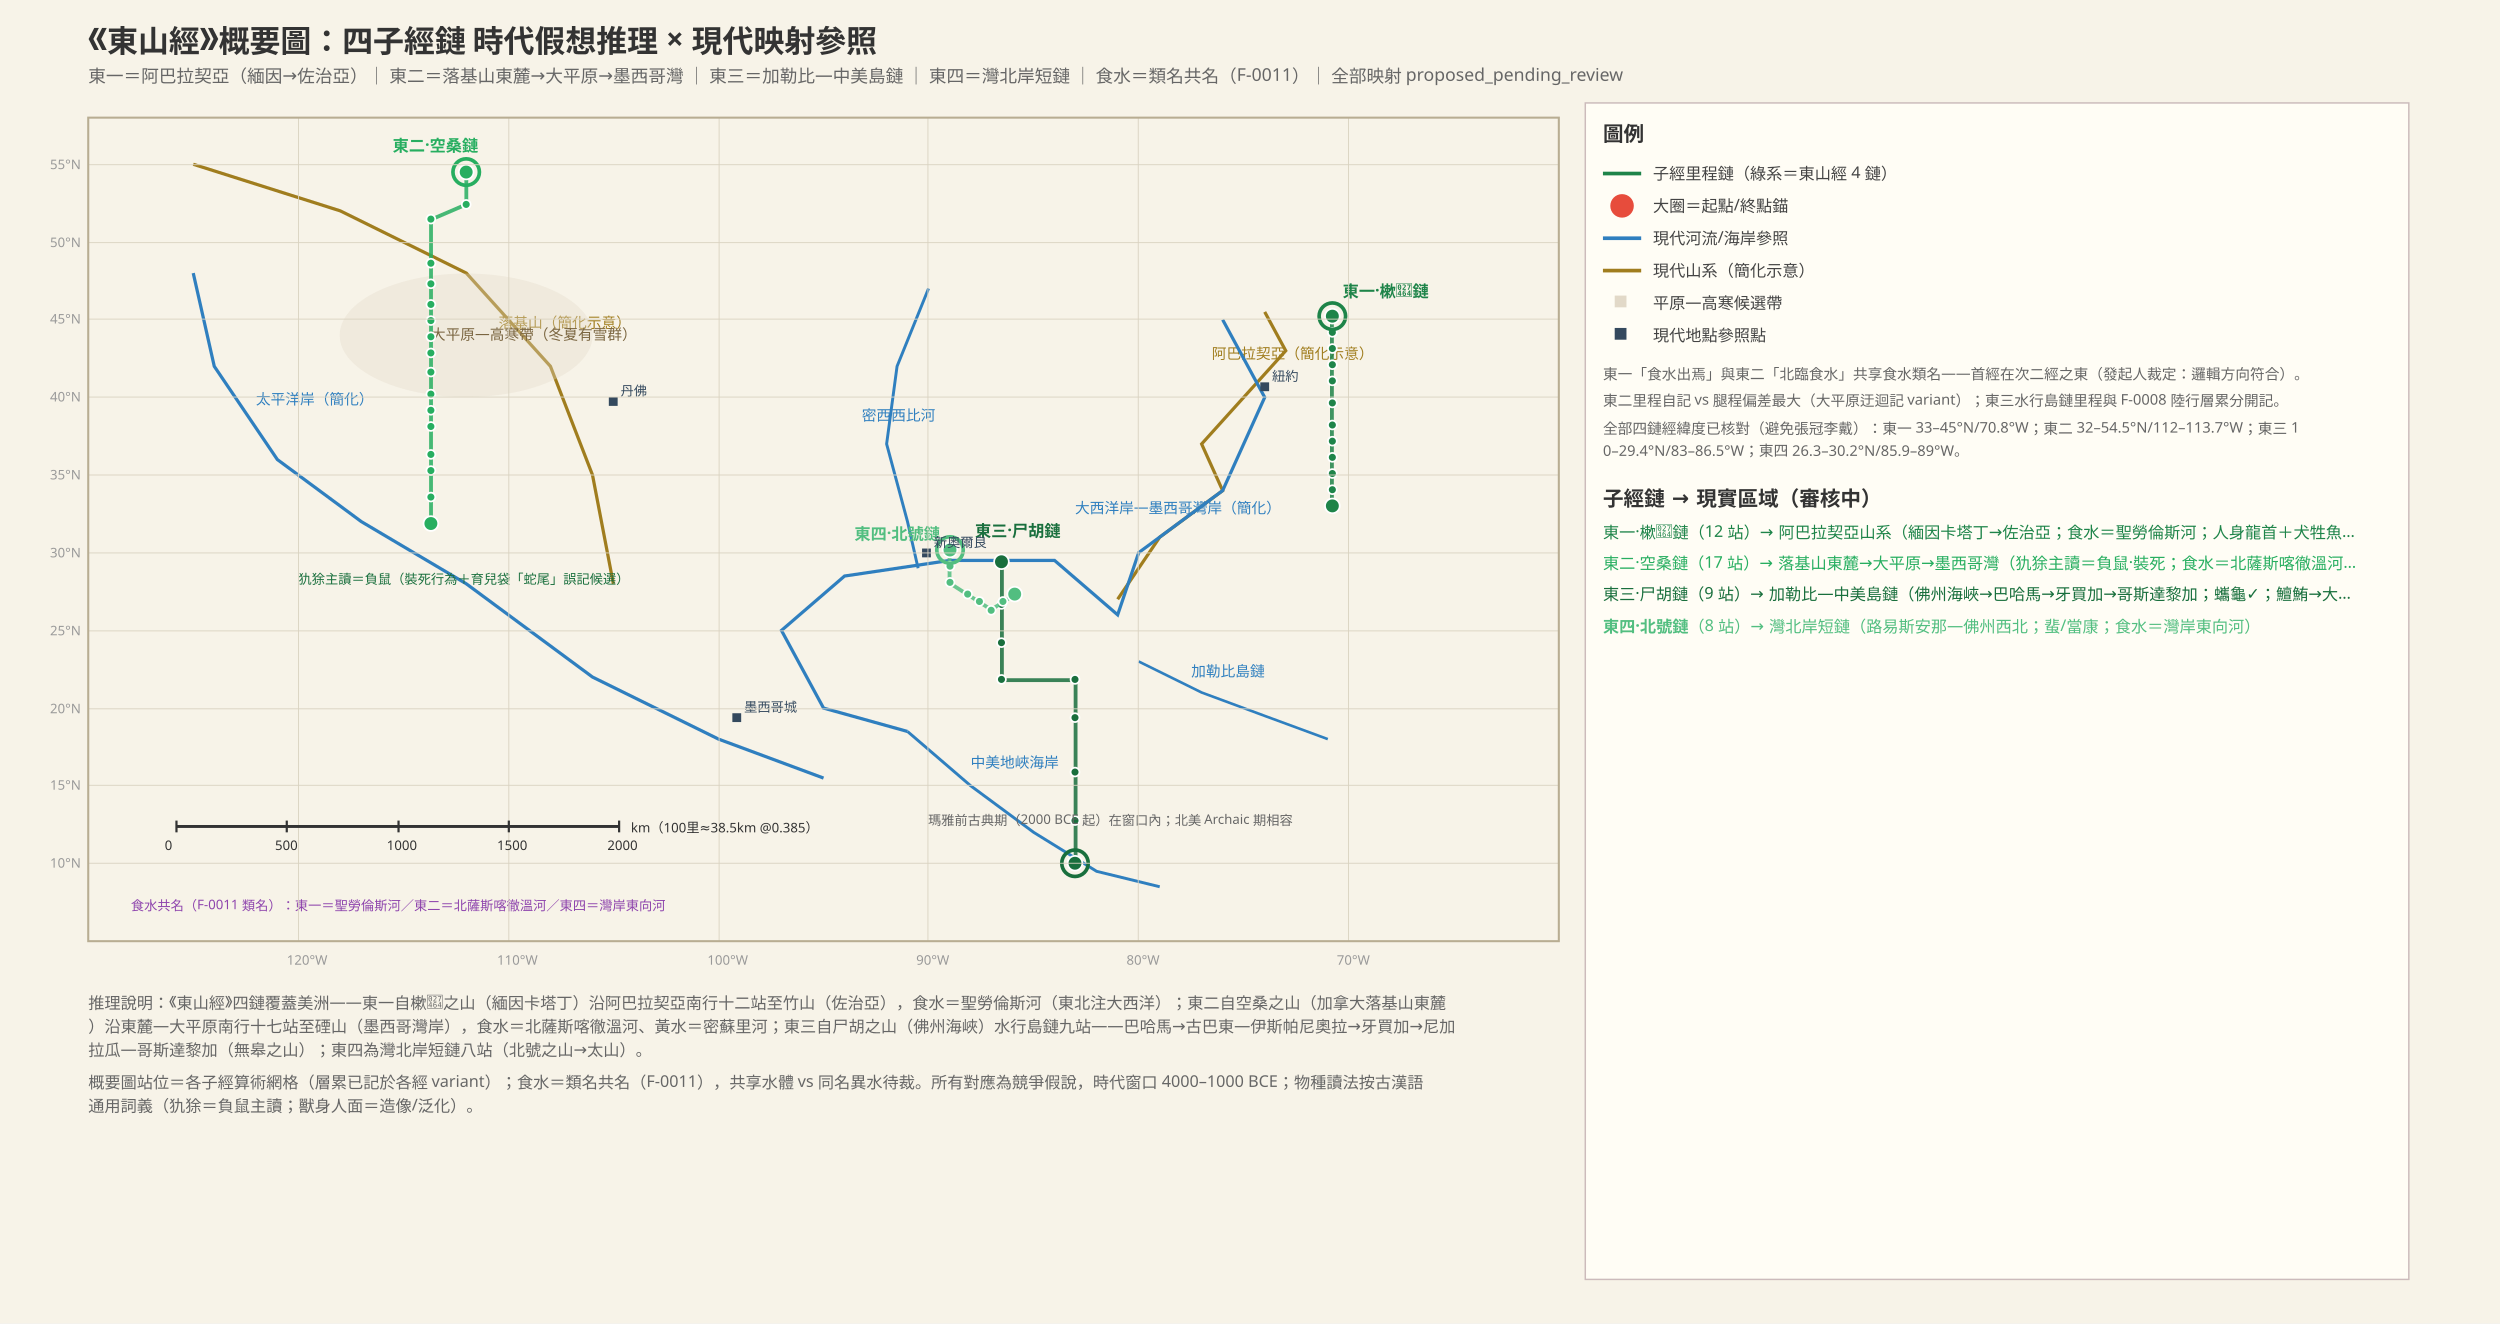
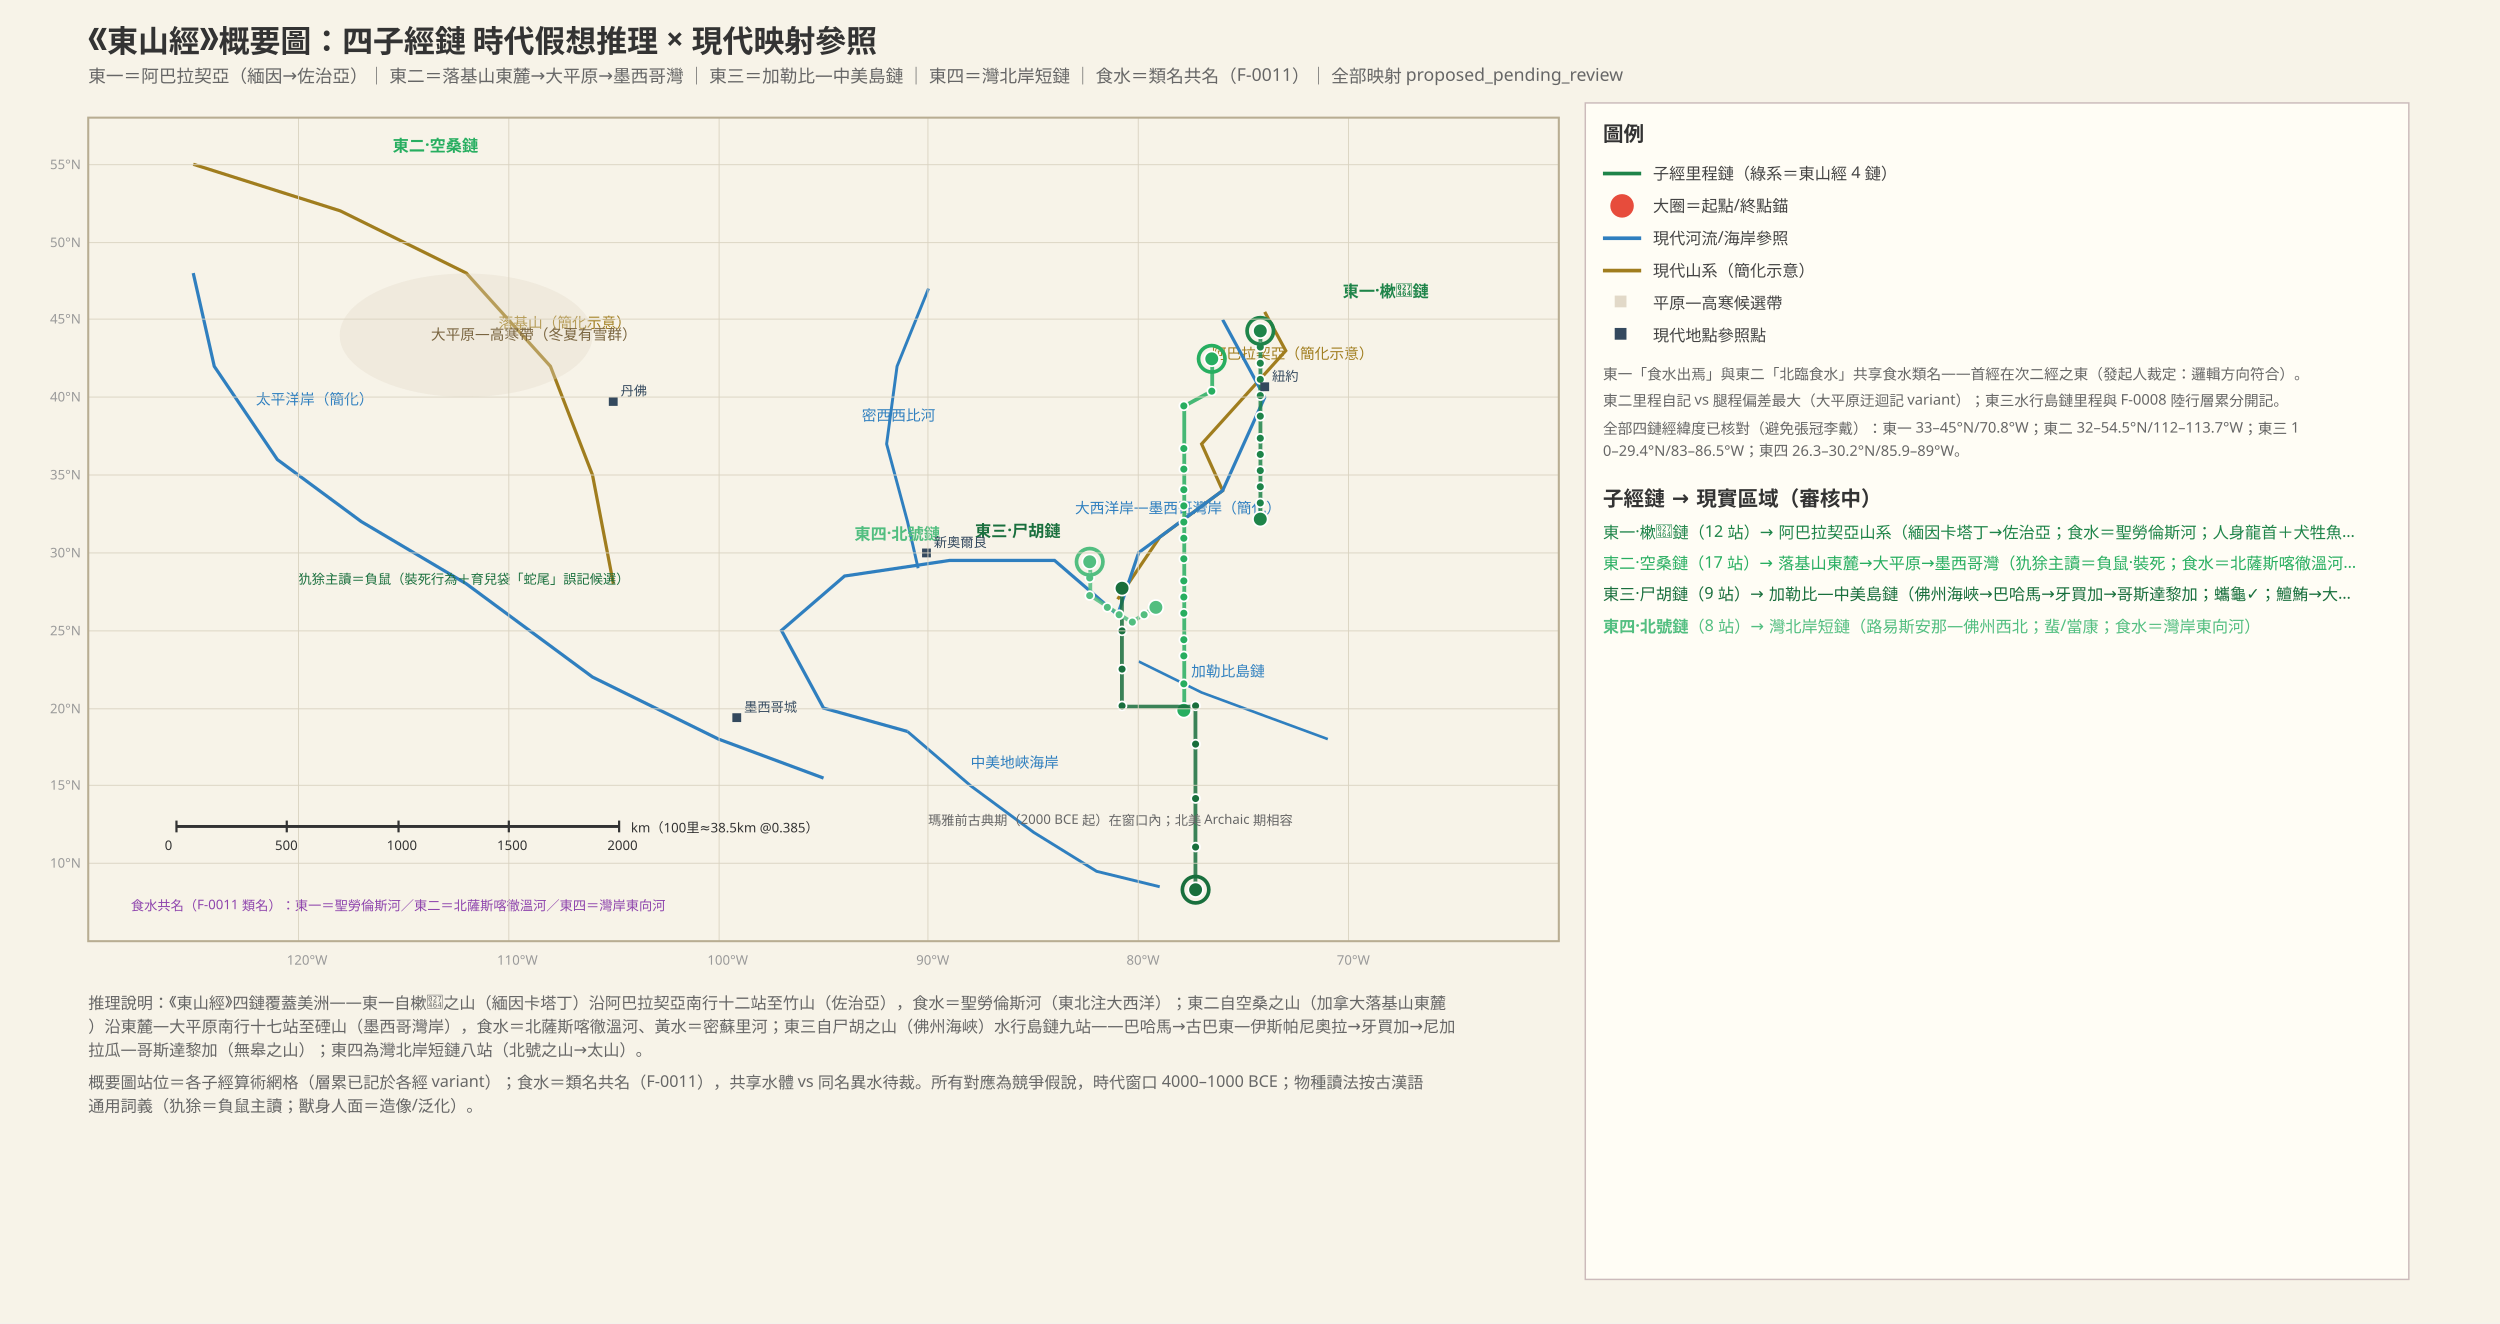
<svg xmlns="http://www.w3.org/2000/svg" width="1700" height="900" font-family="PingFang SC, Hiragino Sans GB, Microsoft YaHei, sans-serif">
  <rect width="1700" height="900" fill="#f7f3e8" />
  <clipPath id="mapclip">
    <rect x="60" y="80" width="1000" height="560" />
  </clipPath>
  <defs>
    <clipPath id="mapclip">
      <rect x="60" y="80" width="1000" height="560" />
    </clipPath>
    <pattern id="sand" width="8" height="8" patternUnits="userSpaceOnUse">
      <rect width="8" height="8" fill="#efe3c0" />
      <circle cx="2" cy="2" r="0.8" fill="#d6b96a" />
      <circle cx="6" cy="6" r="0.8" fill="#d6b96a" />
    </pattern>
  </defs>
  <text x="60" y="34" font-size="21" font-weight="bold" fill="#333">《東山經》概要圖：四子經鏈 時代假想推理 × 現代映射參照</text>
  <text x="60" y="56" font-size="12" fill="#666">東一＝阿巴拉契亞（緬因→佐治亞）｜ 東二＝落基山東麓→大平原→墨西哥灣 ｜ 東三＝加勒比—中美島鏈 ｜ 東四＝灣北岸短鏈 ｜ 食水＝類名共名（F-0011）｜ 全部映射 proposed_pending_review</text>
  <g clip-path="url(#mapclip)">
    <polyline points="131.4,185.7 145.7,249.1 188.6,312.5 245.7,354.7 317.1,397.0 402.9,460.4 488.6,502.6 560.0,529.1" fill="none" stroke="#2f7fbf" stroke-width="2.2" />
    <text x="174" y="275" font-size="10" fill="#2f7fbf">太平洋岸（簡化）</text>
    <polyline points="131.4,111.7 231.4,143.4 317.1,185.7 374.3,249.1 402.9,323.0 417.1,397.0" fill="none" stroke="#a07d1e" stroke-width="2.2" />
    <text x="339" y="223" font-size="10" fill="#a07d1e">落基山（簡化示意）</text>
    <polyline points="860.0,212.1 874.3,238.5 845.7,270.2 817.1,301.9 831.4,333.6 788.6,365.3 760.0,407.5" fill="none" stroke="#a07d1e" stroke-width="2.2" />
    <text x="824" y="244" font-size="10" fill="#a07d1e">阿巴拉契亞（簡化示意）</text>
    <polyline points="831.4,217.4 860.0,270.2 831.4,333.6 774.3,375.8 760.0,418.1 717.1,381.1 645.7,381.1 574.3,391.7 531.4,428.7 560.0,481.5 617.1,497.4" fill="none" stroke="#2f7fbf" stroke-width="2.2" />
    <text x="731" y="349" font-size="10" fill="#2f7fbf">大西洋岸—墨西哥灣岸（簡化）</text>
    <polyline points="617.1,497.4 660.0,534.3 702.9,566.0 745.7,592.5 788.6,603.0" fill="none" stroke="#2f7fbf" stroke-width="2" />
    <text x="660" y="522" font-size="10" fill="#2f7fbf">中美地峽海岸</text>
    <polyline points="774.3,449.8 817.1,470.9 860.0,486.8 902.9,502.6" fill="none" stroke="#2f7fbf" stroke-width="1.8" />
    <text x="810" y="460" font-size="10" fill="#2f7fbf">加勒比島鏈</text>
    <polyline points="631.4,196.2 610.0,249.1 602.9,301.9 617.1,354.7 624.3,386.4" fill="none" stroke="#2f7fbf" stroke-width="2" />
    <text x="586" y="286" font-size="10" fill="#2f7fbf">密西西比河</text>
    <ellipse cx="317" cy="228" rx="86" ry="42" fill="#e2d9c8" opacity="0.35" />
    <text x="293" y="231" font-size="10" fill="#7a6540">大平原—高寒帶（冬夏有雪群）</text>
-     <polyline points="905.7,215.2 905.7,226.2 905.7,237.2 905.7,248.2 905.7,259.3 905.7,273.9 905.7,288.6 905.7,299.6 905.7,310.7 905.7,321.6 905.7,332.6 905.7,343.6" fill="none" stroke="#1e8449" stroke-width="2.6" opacity="0.85" />
-     <circle cx="906" cy="215" r="5" fill="#1e8449" stroke="#fff" stroke-width="1.2" />
-     <circle cx="906" cy="226" r="3" fill="#1e8449" stroke="#fff" stroke-width="1.2" />
-     <circle cx="906" cy="237" r="3" fill="#1e8449" stroke="#fff" stroke-width="1.2" />
-     <circle cx="906" cy="248" r="3" fill="#1e8449" stroke="#fff" stroke-width="1.2" />
-     <circle cx="906" cy="259" r="3" fill="#1e8449" stroke="#fff" stroke-width="1.2" />
-     <circle cx="906" cy="274" r="3" fill="#1e8449" stroke="#fff" stroke-width="1.2" />
-     <circle cx="906" cy="289" r="3" fill="#1e8449" stroke="#fff" stroke-width="1.2" />
-     <circle cx="906" cy="300" r="3" fill="#1e8449" stroke="#fff" stroke-width="1.2" />
-     <circle cx="906" cy="311" r="3" fill="#1e8449" stroke="#fff" stroke-width="1.2" />
-     <circle cx="906" cy="322" r="3" fill="#1e8449" stroke="#fff" stroke-width="1.2" />
-     <circle cx="906" cy="333" r="3" fill="#1e8449" stroke="#fff" stroke-width="1.2" />
-     <circle cx="906" cy="344" r="5" fill="#1e8449" stroke="#fff" stroke-width="1.2" />
-     <circle cx="906" cy="215" r="9" fill="none" stroke="#1e8449" stroke-width="2.5" />
+     <polyline points="857.1,224.8 857.1,235.7 857.1,246.7 857.1,257.7 857.1,268.8 857.1,283.4 857.1,298.1 857.1,309.1 857.1,320.2 857.1,331.2 857.1,342.1 857.1,353.1" fill="none" stroke="#1e8449" stroke-width="2.6" opacity="0.85" />
+     <circle cx="857" cy="225" r="5" fill="#1e8449" stroke="#fff" stroke-width="1.2" />
+     <circle cx="857" cy="236" r="3" fill="#1e8449" stroke="#fff" stroke-width="1.2" />
+     <circle cx="857" cy="247" r="3" fill="#1e8449" stroke="#fff" stroke-width="1.2" />
+     <circle cx="857" cy="258" r="3" fill="#1e8449" stroke="#fff" stroke-width="1.2" />
+     <circle cx="857" cy="269" r="3" fill="#1e8449" stroke="#fff" stroke-width="1.2" />
+     <circle cx="857" cy="283" r="3" fill="#1e8449" stroke="#fff" stroke-width="1.2" />
+     <circle cx="857" cy="298" r="3" fill="#1e8449" stroke="#fff" stroke-width="1.2" />
+     <circle cx="857" cy="309" r="3" fill="#1e8449" stroke="#fff" stroke-width="1.2" />
+     <circle cx="857" cy="320" r="3" fill="#1e8449" stroke="#fff" stroke-width="1.2" />
+     <circle cx="857" cy="331" r="3" fill="#1e8449" stroke="#fff" stroke-width="1.2" />
+     <circle cx="857" cy="342" r="3" fill="#1e8449" stroke="#fff" stroke-width="1.2" />
+     <circle cx="857" cy="353" r="5" fill="#1e8449" stroke="#fff" stroke-width="1.2" />
+     <circle cx="857" cy="225" r="9" fill="none" stroke="#1e8449" stroke-width="2.5" />
    <text x="913" y="202" font-size="11" font-weight="bold" fill="#1e8449">東一·樕𧑤鏈</text>
-     <polyline points="317.1,117.0 317.1,139.0 293.1,149.3 293.1,178.7 293.1,192.6 293.1,206.6 293.1,217.6 293.1,228.6 293.1,239.5 293.1,253.5 293.1,268.2 293.1,279.2 293.1,290.3 293.1,308.5 293.1,319.5 293.1,337.9 293.1,356.2" fill="none" stroke="#27ae60" stroke-width="2.6" opacity="0.85" />
-     <circle cx="317" cy="117" r="5" fill="#27ae60" stroke="#fff" stroke-width="1.2" />
-     <circle cx="317" cy="139" r="3" fill="#27ae60" stroke="#fff" stroke-width="1.2" />
-     <circle cx="293" cy="149" r="3" fill="#27ae60" stroke="#fff" stroke-width="1.2" />
-     <circle cx="293" cy="179" r="3" fill="#27ae60" stroke="#fff" stroke-width="1.2" />
-     <circle cx="293" cy="193" r="3" fill="#27ae60" stroke="#fff" stroke-width="1.2" />
-     <circle cx="293" cy="207" r="3" fill="#27ae60" stroke="#fff" stroke-width="1.2" />
-     <circle cx="293" cy="218" r="3" fill="#27ae60" stroke="#fff" stroke-width="1.2" />
-     <circle cx="293" cy="229" r="3" fill="#27ae60" stroke="#fff" stroke-width="1.2" />
-     <circle cx="293" cy="240" r="3" fill="#27ae60" stroke="#fff" stroke-width="1.2" />
-     <circle cx="293" cy="253" r="3" fill="#27ae60" stroke="#fff" stroke-width="1.2" />
-     <circle cx="293" cy="268" r="3" fill="#27ae60" stroke="#fff" stroke-width="1.2" />
-     <circle cx="293" cy="279" r="3" fill="#27ae60" stroke="#fff" stroke-width="1.2" />
-     <circle cx="293" cy="290" r="3" fill="#27ae60" stroke="#fff" stroke-width="1.2" />
-     <circle cx="293" cy="309" r="3" fill="#27ae60" stroke="#fff" stroke-width="1.2" />
-     <circle cx="293" cy="320" r="3" fill="#27ae60" stroke="#fff" stroke-width="1.2" />
-     <circle cx="293" cy="338" r="3" fill="#27ae60" stroke="#fff" stroke-width="1.2" />
-     <circle cx="293" cy="356" r="5" fill="#27ae60" stroke="#fff" stroke-width="1.2" />
-     <circle cx="317" cy="117" r="9" fill="none" stroke="#27ae60" stroke-width="2.5" />
+     <polyline points="824.3,243.8 824.3,265.8 805.3,276.1 805.3,305.5 805.3,319.4 805.3,333.4 805.3,344.4 805.3,355.4 805.3,366.3 805.3,380.3 805.3,395.0 805.3,406.0 805.3,417.1 805.3,435.3 805.3,446.3 805.3,464.7 805.3,483.0" fill="none" stroke="#27ae60" stroke-width="2.6" opacity="0.85" />
+     <circle cx="824" cy="244" r="5" fill="#27ae60" stroke="#fff" stroke-width="1.2" />
+     <circle cx="824" cy="266" r="3" fill="#27ae60" stroke="#fff" stroke-width="1.2" />
+     <circle cx="805" cy="276" r="3" fill="#27ae60" stroke="#fff" stroke-width="1.2" />
+     <circle cx="805" cy="305" r="3" fill="#27ae60" stroke="#fff" stroke-width="1.2" />
+     <circle cx="805" cy="319" r="3" fill="#27ae60" stroke="#fff" stroke-width="1.2" />
+     <circle cx="805" cy="333" r="3" fill="#27ae60" stroke="#fff" stroke-width="1.2" />
+     <circle cx="805" cy="344" r="3" fill="#27ae60" stroke="#fff" stroke-width="1.2" />
+     <circle cx="805" cy="355" r="3" fill="#27ae60" stroke="#fff" stroke-width="1.2" />
+     <circle cx="805" cy="366" r="3" fill="#27ae60" stroke="#fff" stroke-width="1.2" />
+     <circle cx="805" cy="380" r="3" fill="#27ae60" stroke="#fff" stroke-width="1.2" />
+     <circle cx="805" cy="395" r="3" fill="#27ae60" stroke="#fff" stroke-width="1.2" />
+     <circle cx="805" cy="406" r="3" fill="#27ae60" stroke="#fff" stroke-width="1.2" />
+     <circle cx="805" cy="417" r="3" fill="#27ae60" stroke="#fff" stroke-width="1.2" />
+     <circle cx="805" cy="435" r="3" fill="#27ae60" stroke="#fff" stroke-width="1.2" />
+     <circle cx="805" cy="446" r="3" fill="#27ae60" stroke="#fff" stroke-width="1.2" />
+     <circle cx="805" cy="465" r="3" fill="#27ae60" stroke="#fff" stroke-width="1.2" />
+     <circle cx="805" cy="483" r="5" fill="#27ae60" stroke="#fff" stroke-width="1.2" />
+     <circle cx="824" cy="244" r="9" fill="none" stroke="#27ae60" stroke-width="2.5" />
    <text x="267" y="103" font-size="11" font-weight="bold" fill="#27ae60">東二·空桑鏈</text>
-     <polyline points="681.3,381.8 681.3,411.1 681.3,436.8 681.3,462.5 731.4,462.5 731.4,488.2 731.4,524.8 731.4,557.8 731.4,587.2" fill="none" stroke="#196f3d" stroke-width="2.6" opacity="0.85" />
-     <circle cx="681" cy="382" r="5" fill="#196f3d" stroke="#fff" stroke-width="1.2" />
-     <circle cx="681" cy="411" r="3" fill="#196f3d" stroke="#fff" stroke-width="1.2" />
-     <circle cx="681" cy="437" r="3" fill="#196f3d" stroke="#fff" stroke-width="1.2" />
-     <circle cx="681" cy="462" r="3" fill="#196f3d" stroke="#fff" stroke-width="1.2" />
-     <circle cx="731" cy="462" r="3" fill="#196f3d" stroke="#fff" stroke-width="1.2" />
-     <circle cx="731" cy="488" r="3" fill="#196f3d" stroke="#fff" stroke-width="1.2" />
-     <circle cx="731" cy="525" r="3" fill="#196f3d" stroke="#fff" stroke-width="1.2" />
-     <circle cx="731" cy="558" r="3" fill="#196f3d" stroke="#fff" stroke-width="1.2" />
-     <circle cx="731" cy="587" r="5" fill="#196f3d" stroke="#fff" stroke-width="1.2" />
-     <circle cx="731" cy="587" r="9" fill="none" stroke="#196f3d" stroke-width="2.5" />
+     <polyline points="762.9,399.7 762.9,429.1 762.9,454.8 762.9,480.5 812.9,480.5 812.9,506.1 812.9,542.8 812.9,575.8 812.9,605.1" fill="none" stroke="#196f3d" stroke-width="2.6" opacity="0.85" />
+     <circle cx="763" cy="400" r="5" fill="#196f3d" stroke="#fff" stroke-width="1.2" />
+     <circle cx="763" cy="429" r="3" fill="#196f3d" stroke="#fff" stroke-width="1.2" />
+     <circle cx="763" cy="455" r="3" fill="#196f3d" stroke="#fff" stroke-width="1.2" />
+     <circle cx="763" cy="480" r="3" fill="#196f3d" stroke="#fff" stroke-width="1.2" />
+     <circle cx="813" cy="480" r="3" fill="#196f3d" stroke="#fff" stroke-width="1.2" />
+     <circle cx="813" cy="506" r="3" fill="#196f3d" stroke="#fff" stroke-width="1.2" />
+     <circle cx="813" cy="543" r="3" fill="#196f3d" stroke="#fff" stroke-width="1.2" />
+     <circle cx="813" cy="576" r="3" fill="#196f3d" stroke="#fff" stroke-width="1.2" />
+     <circle cx="813" cy="605" r="5" fill="#196f3d" stroke="#fff" stroke-width="1.2" />
+     <circle cx="813" cy="605" r="9" fill="none" stroke="#196f3d" stroke-width="2.5" />
    <text x="663" y="365" font-size="11" font-weight="bold" fill="#196f3d">東三·尸胡鏈</text>
-     <polyline points="645.7,373.7 645.7,384.7 645.7,396.5 657.9,404.3 666.0,409.4 674.0,414.6 682.1,409.4 690.1,404.3" fill="none" stroke="#52be80" stroke-width="2.6" opacity="0.85" />
-     <circle cx="646" cy="374" r="5" fill="#52be80" stroke="#fff" stroke-width="1.2" />
-     <circle cx="646" cy="385" r="3" fill="#52be80" stroke="#fff" stroke-width="1.2" />
-     <circle cx="646" cy="396" r="3" fill="#52be80" stroke="#fff" stroke-width="1.2" />
-     <circle cx="658" cy="404" r="3" fill="#52be80" stroke="#fff" stroke-width="1.2" />
-     <circle cx="666" cy="409" r="3" fill="#52be80" stroke="#fff" stroke-width="1.2" />
-     <circle cx="674" cy="415" r="3" fill="#52be80" stroke="#fff" stroke-width="1.2" />
-     <circle cx="682" cy="409" r="3" fill="#52be80" stroke="#fff" stroke-width="1.2" />
-     <circle cx="690" cy="404" r="5" fill="#52be80" stroke="#fff" stroke-width="1.2" />
-     <circle cx="646" cy="374" r="9" fill="none" stroke="#52be80" stroke-width="2.5" />
+     <polyline points="741.4,382.2 741.4,393.2 741.4,404.9 753.4,412.7 761.4,417.9 769.6,423.1 777.6,417.9 785.6,412.7" fill="none" stroke="#52be80" stroke-width="2.6" opacity="0.85" />
+     <circle cx="741" cy="382" r="5" fill="#52be80" stroke="#fff" stroke-width="1.2" />
+     <circle cx="741" cy="393" r="3" fill="#52be80" stroke="#fff" stroke-width="1.2" />
+     <circle cx="741" cy="405" r="3" fill="#52be80" stroke="#fff" stroke-width="1.2" />
+     <circle cx="753" cy="413" r="3" fill="#52be80" stroke="#fff" stroke-width="1.2" />
+     <circle cx="761" cy="418" r="3" fill="#52be80" stroke="#fff" stroke-width="1.2" />
+     <circle cx="770" cy="423" r="3" fill="#52be80" stroke="#fff" stroke-width="1.2" />
+     <circle cx="778" cy="418" r="3" fill="#52be80" stroke="#fff" stroke-width="1.2" />
+     <circle cx="786" cy="413" r="5" fill="#52be80" stroke="#fff" stroke-width="1.2" />
+     <circle cx="741" cy="382" r="9" fill="none" stroke="#52be80" stroke-width="2.5" />
    <text x="581" y="367" font-size="11" font-weight="bold" fill="#52be80">東四·北號鏈</text>
    <text x="89" y="619" font-size="9" fill="#8e44ad">食水共名（F-0011 類名）：東一＝聖勞倫斯河／東二＝北薩斯喀徹溫河／東四＝灣岸東向河</text>
    <text x="203" y="397" font-size="9" fill="#196f3d">犰狳主讀＝負鼠（裝死行為＋育兒袋「蛇尾」誤記候選）</text>
    <text x="631" y="561" font-size="9" fill="#666">瑪雅前古典期（2000 BCE 起）在窗口內；北美 Archaic 期相容</text>
    <rect x="857" y="260" width="6" height="6" fill="#34495e" />
    <text x="865" y="259" font-size="9" fill="#34495e">紐約</text>
    <rect x="414" y="270" width="6" height="6" fill="#34495e" />
    <text x="422" y="269" font-size="9" fill="#34495e">丹佛</text>
    <rect x="498" y="485" width="6" height="6" fill="#34495e" />
    <text x="506" y="484" font-size="9" fill="#34495e">墨西哥城</text>
    <rect x="627" y="373" width="6" height="6" fill="#34495e" />
    <text x="635" y="372" font-size="9" fill="#34495e">新奧爾良</text>
  </g>
  <line x1="203" y1="640" x2="203" y2="80" stroke="#d9d2c0" stroke-width="0.6" />
  <text x="195" y="656" font-size="9" fill="#999">120°W</text>
  <line x1="346" y1="640" x2="346" y2="80" stroke="#d9d2c0" stroke-width="0.6" />
  <text x="338" y="656" font-size="9" fill="#999">110°W</text>
  <line x1="489" y1="640" x2="489" y2="80" stroke="#d9d2c0" stroke-width="0.6" />
  <text x="481" y="656" font-size="9" fill="#999">100°W</text>
  <line x1="631" y1="640" x2="631" y2="80" stroke="#d9d2c0" stroke-width="0.6" />
  <text x="623" y="656" font-size="9" fill="#999">90°W</text>
  <line x1="774" y1="640" x2="774" y2="80" stroke="#d9d2c0" stroke-width="0.6" />
  <text x="766" y="656" font-size="9" fill="#999">80°W</text>
  <line x1="917" y1="640" x2="917" y2="80" stroke="#d9d2c0" stroke-width="0.6" />
  <text x="909" y="656" font-size="9" fill="#999">70°W</text>
  <line x1="60" y1="587" x2="1060" y2="587" stroke="#d9d2c0" stroke-width="0.6" />
  <text x="34" y="590" font-size="9" fill="#999">10°N</text>
  <line x1="60" y1="534" x2="1060" y2="534" stroke="#d9d2c0" stroke-width="0.6" />
  <text x="34" y="537" font-size="9" fill="#999">15°N</text>
  <line x1="60" y1="482" x2="1060" y2="482" stroke="#d9d2c0" stroke-width="0.6" />
  <text x="34" y="485" font-size="9" fill="#999">20°N</text>
  <line x1="60" y1="429" x2="1060" y2="429" stroke="#d9d2c0" stroke-width="0.6" />
  <text x="34" y="432" font-size="9" fill="#999">25°N</text>
  <line x1="60" y1="376" x2="1060" y2="376" stroke="#d9d2c0" stroke-width="0.6" />
  <text x="34" y="379" font-size="9" fill="#999">30°N</text>
  <line x1="60" y1="323" x2="1060" y2="323" stroke="#d9d2c0" stroke-width="0.6" />
  <text x="34" y="326" font-size="9" fill="#999">35°N</text>
  <line x1="60" y1="270" x2="1060" y2="270" stroke="#d9d2c0" stroke-width="0.6" />
  <text x="34" y="273" font-size="9" fill="#999">40°N</text>
  <line x1="60" y1="217" x2="1060" y2="217" stroke="#d9d2c0" stroke-width="0.6" />
  <text x="34" y="220" font-size="9" fill="#999">45°N</text>
  <line x1="60" y1="165" x2="1060" y2="165" stroke="#d9d2c0" stroke-width="0.6" />
  <text x="34" y="168" font-size="9" fill="#999">50°N</text>
  <line x1="60" y1="112" x2="1060" y2="112" stroke="#d9d2c0" stroke-width="0.6" />
  <text x="34" y="115" font-size="9" fill="#999">55°N</text>
  <rect x="60" y="80" width="1000" height="560" fill="none" stroke="#b8ad92" stroke-width="1.4" />
  <line x1="120" y1="562" x2="421" y2="562" stroke="#333" stroke-width="2" />
  <line x1="120" y1="558" x2="120" y2="566" stroke="#333" stroke-width="1.5" />
  <text x="112" y="578" font-size="9" fill="#333">0</text>
  <line x1="195" y1="558" x2="195" y2="566" stroke="#333" stroke-width="1.5" />
  <text x="187" y="578" font-size="9" fill="#333">500</text>
  <line x1="271" y1="558" x2="271" y2="566" stroke="#333" stroke-width="1.5" />
  <text x="263" y="578" font-size="9" fill="#333">1000</text>
  <line x1="346" y1="558" x2="346" y2="566" stroke="#333" stroke-width="1.5" />
  <text x="338" y="578" font-size="9" fill="#333">1500</text>
  <line x1="421" y1="558" x2="421" y2="566" stroke="#333" stroke-width="1.5" />
  <text x="413" y="578" font-size="9" fill="#333">2000</text>
  <text x="429" y="566" font-size="9" fill="#333">km（100里≈38.5km @0.385）</text>
  <rect x="1078" y="70" width="560" height="800" fill="#fffdf5" stroke="#cbb" />
  <text x="1090" y="96" font-size="14" font-weight="bold" fill="#333">圖例</text>
  <line x1="1090" y1="118" x2="1116" y2="118" stroke="#1e8449" stroke-width="2.5" />
  <text x="1124" y="122" font-size="11" fill="#444">子經里程鏈（綠系＝東山經 4 鏈）</text>
  <circle cx="1103" cy="140" r="8" fill="#e74c3c" />
  <text x="1124" y="144" font-size="11" fill="#444">大圈＝起點/終點錨</text>
  <line x1="1090" y1="162" x2="1116" y2="162" stroke="#2f7fbf" stroke-width="2.5" />
  <text x="1124" y="166" font-size="11" fill="#444">現代河流/海岸參照</text>
  <line x1="1090" y1="184" x2="1116" y2="184" stroke="#a07d1e" stroke-width="2.5" />
  <text x="1124" y="188" font-size="11" fill="#444">現代山系（簡化示意）</text>
  <rect x="1098" y="201" width="8" height="8" fill="#e2d9c8" />
  <text x="1124" y="210" font-size="11" fill="#444">平原—高寒候選帶</text>
  <rect x="1098" y="223" width="8" height="8" fill="#34495e" />
  <text x="1124" y="232" font-size="11" fill="#444">現代地點參照點</text>
  <text x="1090" y="258" font-size="10" fill="#666">東一「食水出焉」與東二「北臨食水」共享食水類名——首經在次二經之東（發起人裁定：邏輯方向符合）。</text>
  <text x="1090" y="276" font-size="10" fill="#666">東二里程自記 vs 腿程偏差最大（大平原迂迴記 variant）；東三水行島鏈里程與 F-0008 陸行層累分開記。</text>
  <text x="1090" y="295" font-size="10" fill="#666">全部四鏈經緯度已核對（避免張冠李戴）：東一 33–45°N/70.8°W；東二 32–54.5°N/112–113.7°W；東三 1</text>
  <text x="1090" y="310" font-size="10" fill="#666">0–29.4°N/83–86.5°W；東四 26.3–30.2°N/85.9–89°W。</text>
  <text x="1090" y="344.0" font-size="14" font-weight="bold" fill="#333">子經鏈 → 現實區域（審核中）</text>
  <text x="1090" y="366" font-size="11" fill="#1e8449">東一·樕𧑤鏈（12 站）→ 阿巴拉契亞山系（緬因卡塔丁→佐治亞；食水＝聖勞倫斯河；人身龍首＋犬牲魚…</text>
  <text x="1090" y="387" font-size="11" fill="#27ae60">東二·空桑鏈（17 站）→ 落基山東麓→大平原→墨西哥灣（犰狳主讀＝負鼠·裝死；食水＝北薩斯喀徹溫河…</text>
  <text x="1090" y="408" font-size="11" fill="#196f3d">東三·尸胡鏈（9 站）→ 加勒比—中美島鏈（佛州海峽→巴哈馬→牙買加→哥斯達黎加；蠵龜✓；鱣鮪→大…</text>
  <text x="1090" y="430" font-size="11" fill="#52be80">
    <tspan font-weight="bold">東四·北號鏈</tspan>（8 站）→ 灣北岸短鏈（路易斯安那—佛州西北；蜚/當康；食水＝灣岸東向河）</text>
  <text x="60" y="686" font-size="11" fill="#666">推理說明：《東山經》四鏈覆蓋美洲——東一自樕𧑤之山（緬因卡塔丁）沿阿巴拉契亞南行十二站至竹山（佐治亞），食水＝聖勞倫斯河（東北注大西洋）；東二自空桑之山（加拿大落基山東麓</text>
  <text x="60" y="702" font-size="11" fill="#666">）沿東麓—大平原南行十七站至䃌山（墨西哥灣岸），食水＝北薩斯喀徹溫河、黃水＝密蘇里河；東三自尸胡之山（佛州海峽）水行島鏈九站——巴哈馬→古巴東—伊斯帕尼奧拉→牙買加→尼加</text>
  <text x="60" y="718" font-size="11" fill="#666">拉瓜—哥斯達黎加（無皋之山）；東四為灣北岸短鏈八站（北號之山→太山）。</text>
  <text x="60" y="740" font-size="11" fill="#666">概要圖站位＝各子經算術網格（層累已記於各經 variant）；食水＝類名共名（F-0011），共享水體 vs 同名異水待裁。所有對應為競爭假說，時代窗口 4000–1000 BCE；物種讀法按古漢語</text>
  <text x="60" y="756" font-size="11" fill="#666">通用詞義（犰狳＝負鼠主讀；獸身人面＝造像/泛化）。</text>
</svg>
